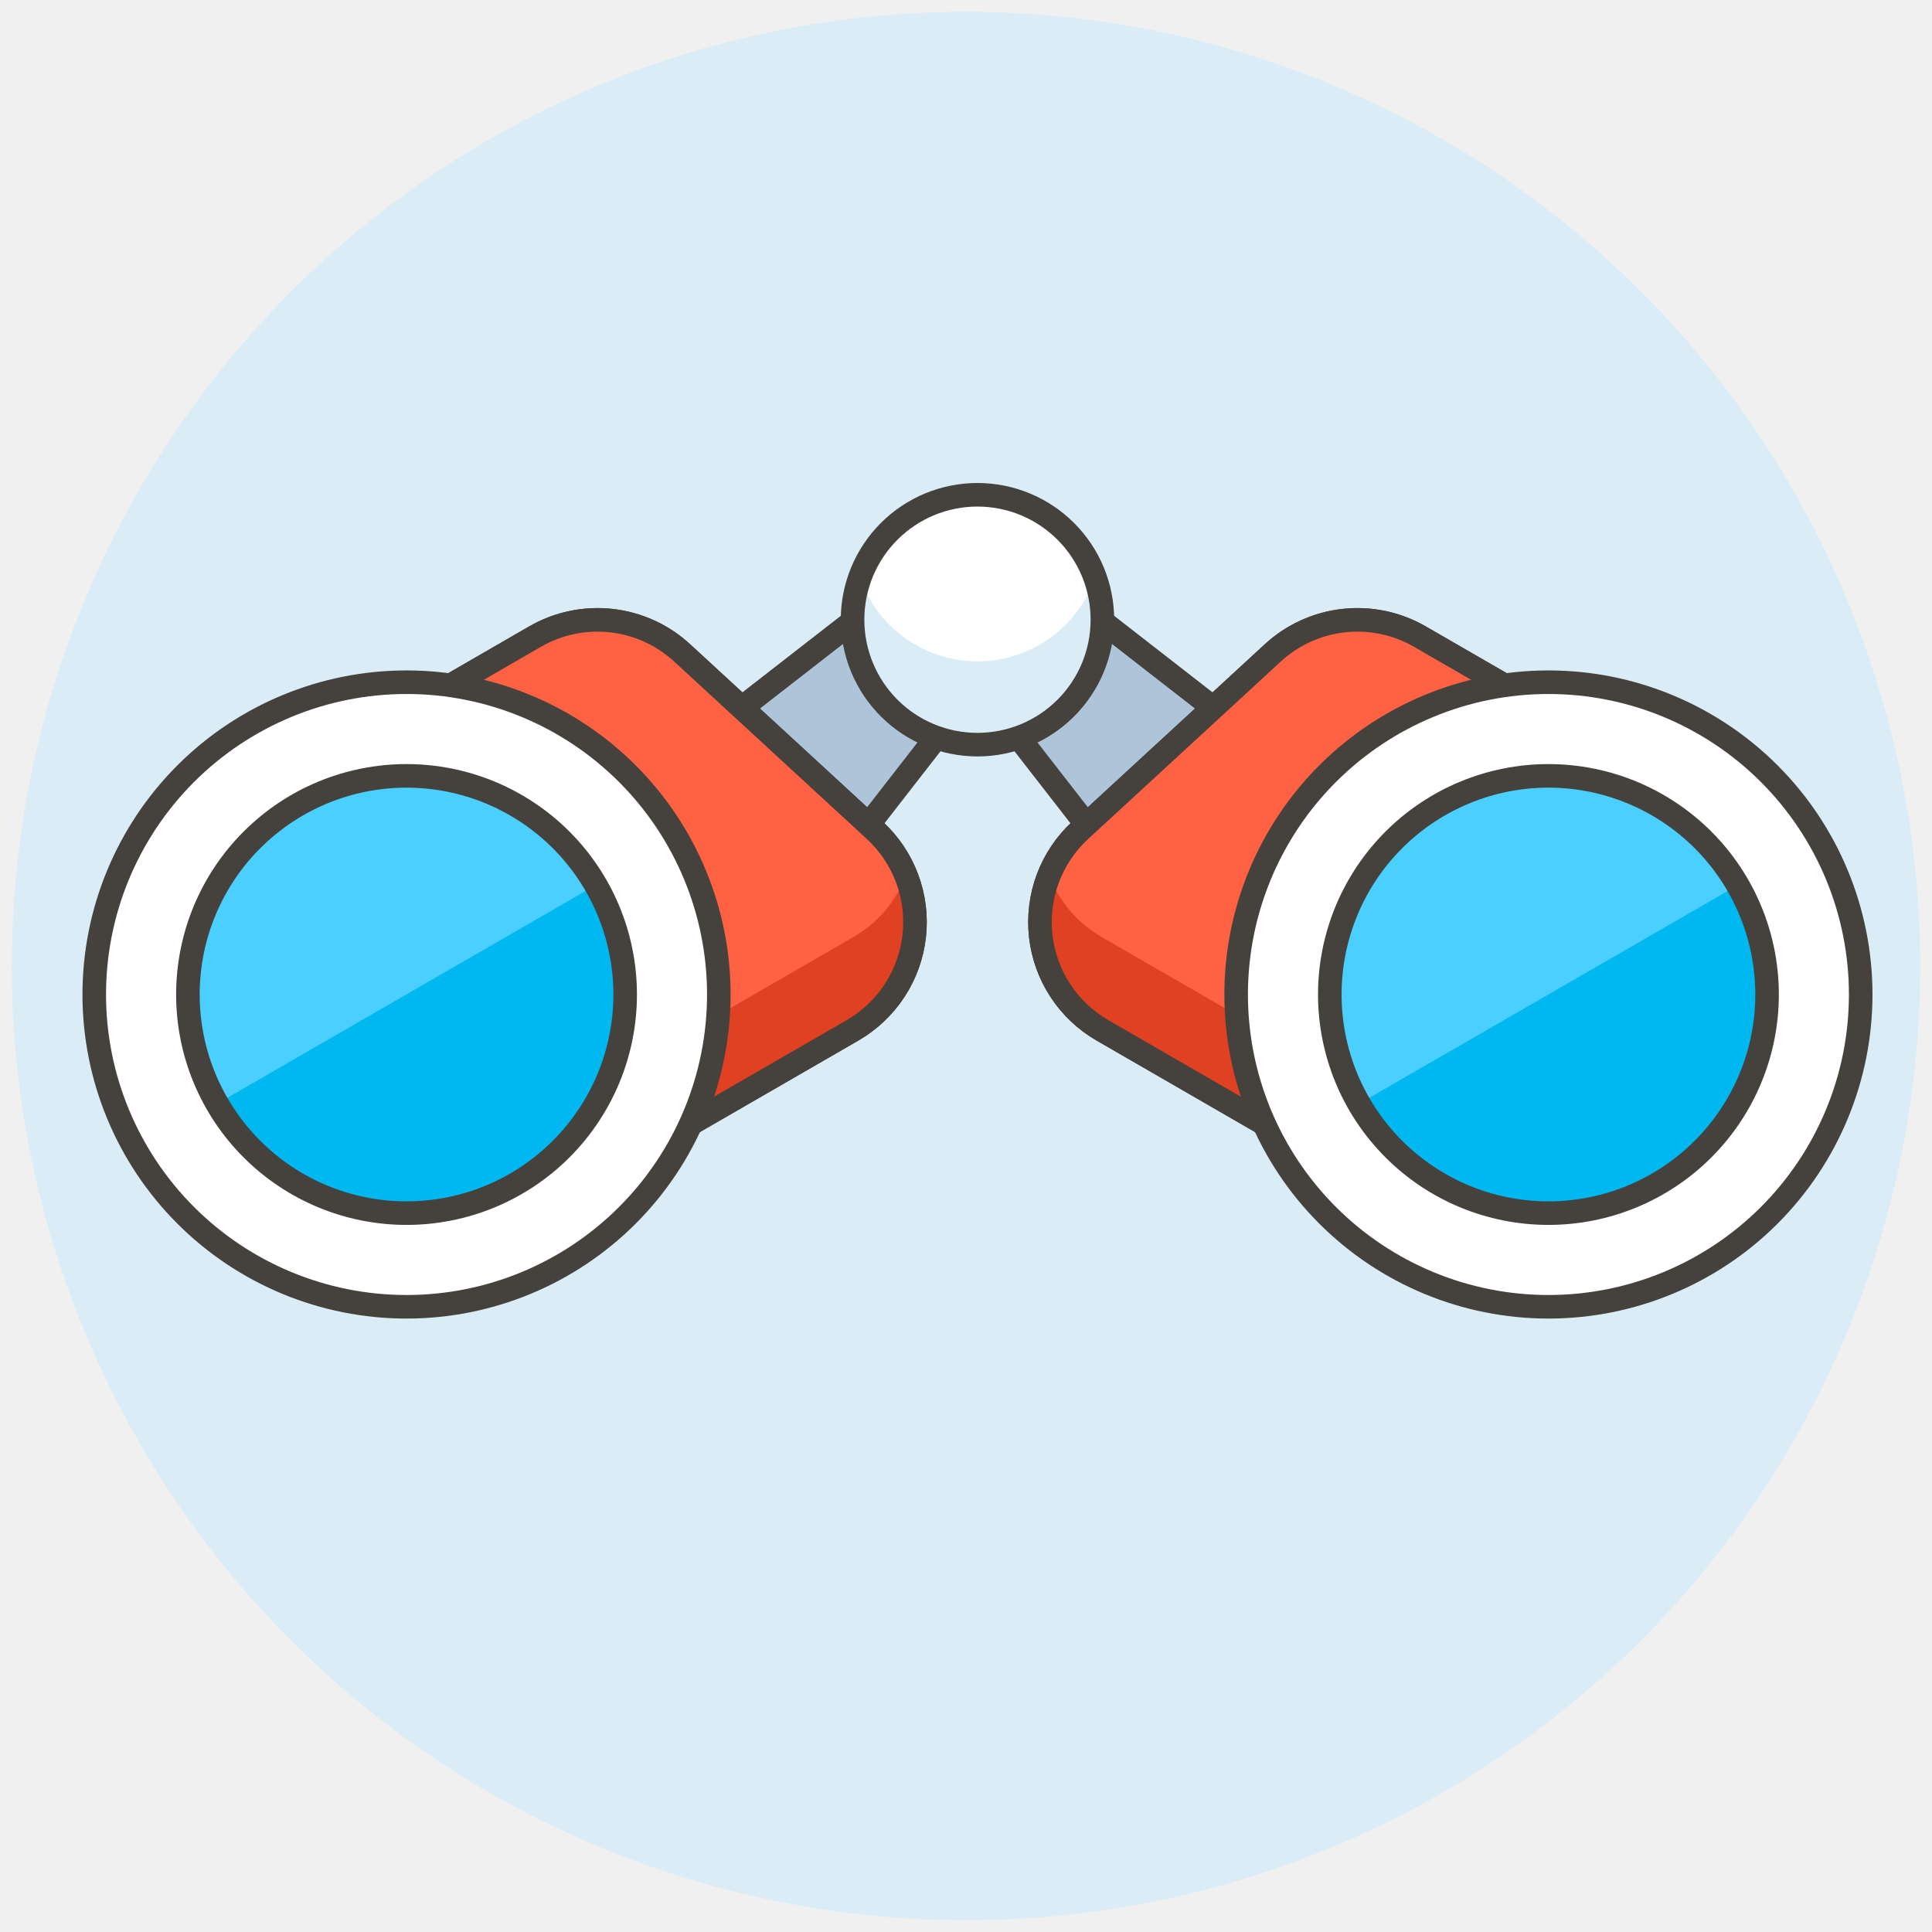
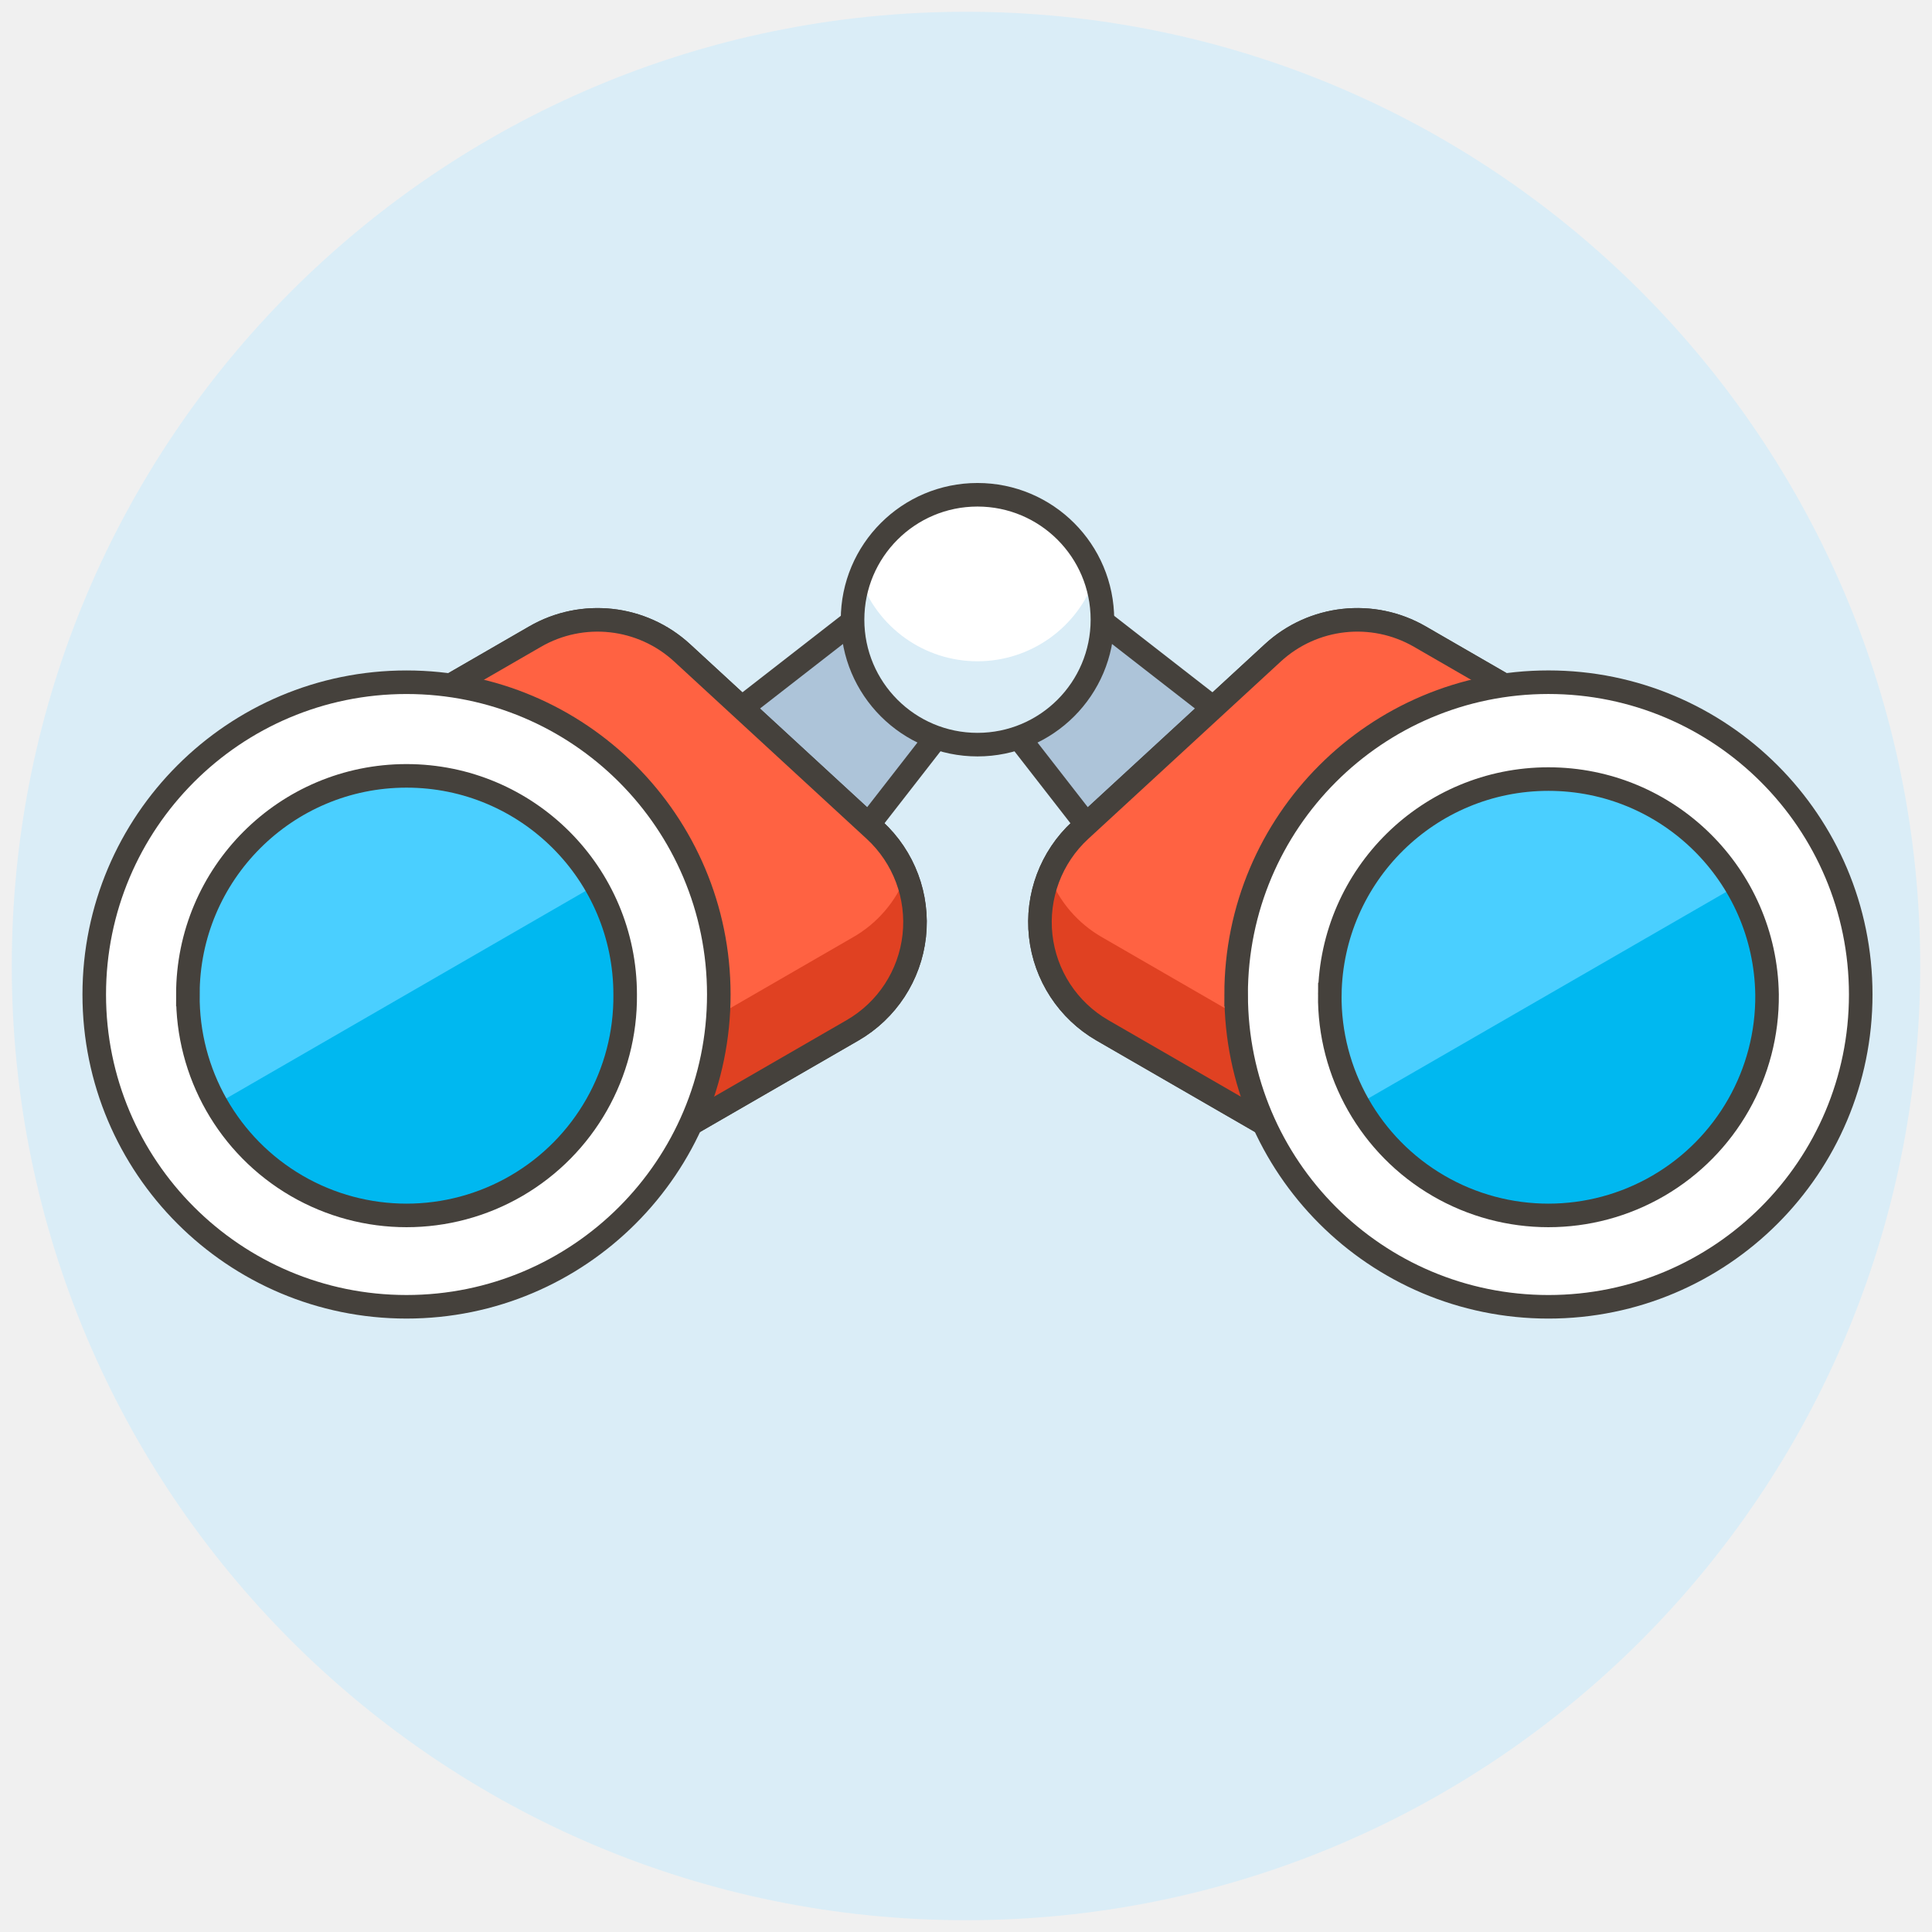
- <svg xmlns="http://www.w3.org/2000/svg" width="82" height="82" viewBox="0 0 82 82" fill="none">
-   <path d="M1 41C1 51.609 5.214 61.783 12.716 69.284C20.217 76.786 30.391 81 41 81C51.609 81 61.783 76.786 69.284 69.284C76.786 61.783 81 51.609 81 41C81 30.391 76.786 20.217 69.284 12.716C61.783 5.214 51.609 1 41 1C30.391 1 20.217 5.214 12.716 12.716C5.214 20.217 1 30.391 1 41Z" fill="#DAEDF7" stroke="#DAEDF7" />
-   <path d="M35.181 37.162L29.557 31.538L37.993 24.976L41.742 28.725L35.181 37.162Z" fill="#ADC4D9" stroke="#45413C" />
-   <path d="M22.71 27.019C23.688 26.454 24.822 26.216 25.945 26.341C27.068 26.465 28.122 26.945 28.953 27.711L37.126 35.238C37.737 35.801 38.208 36.501 38.499 37.28C38.791 38.059 38.895 38.895 38.803 39.722C38.712 40.548 38.427 41.342 37.972 42.038C37.517 42.734 36.905 43.314 36.185 43.73L24.062 50.73C22.845 51.431 21.399 51.621 20.042 51.257C18.685 50.893 17.528 50.005 16.825 48.789L11.516 39.608C11.168 39.005 10.942 38.339 10.851 37.648C10.76 36.958 10.806 36.257 10.987 35.584C11.167 34.911 11.478 34.281 11.902 33.728C12.326 33.176 12.854 32.712 13.457 32.364L22.71 27.019Z" fill="#4ACFFF" stroke="#45413C" />
-   <path d="M22.71 27.019C23.688 26.454 24.822 26.216 25.945 26.341C27.068 26.465 28.122 26.945 28.953 27.711L37.126 35.238C37.737 35.801 38.208 36.501 38.499 37.28C38.791 38.059 38.895 38.895 38.803 39.722C38.712 40.548 38.427 41.342 37.972 42.038C37.517 42.734 36.905 43.314 36.185 43.73L24.062 50.73C22.845 51.431 21.399 51.621 20.042 51.257C18.685 50.893 17.528 50.005 16.825 48.789L11.516 39.608C11.168 39.005 10.942 38.339 10.851 37.648C10.76 36.958 10.806 36.257 10.987 35.584C11.167 34.911 11.478 34.281 11.902 33.728C12.326 33.176 12.854 32.712 13.457 32.364L22.71 27.019Z" fill="#FF6242" />
-   <path d="M11.184 34.98C10.886 35.725 10.761 36.528 10.819 37.328C10.876 38.128 11.115 38.905 11.516 39.599L16.819 48.783C17.167 49.386 17.631 49.915 18.183 50.339C18.735 50.763 19.366 51.074 20.038 51.254C20.711 51.434 21.413 51.48 22.103 51.389C22.794 51.298 23.459 51.072 24.062 50.724L36.185 43.724C37.29 43.085 38.128 42.07 38.545 40.864C38.962 39.657 38.93 38.341 38.455 37.157C38.026 38.271 37.224 39.202 36.185 39.791L24.068 46.791C22.85 47.495 21.401 47.687 20.041 47.324C18.681 46.961 17.521 46.073 16.816 44.854L11.514 35.669C11.385 35.449 11.275 35.218 11.184 34.98Z" fill="#E04122" />
-   <path d="M22.71 27.019C23.688 26.454 24.822 26.216 25.945 26.341C27.068 26.465 28.122 26.945 28.953 27.711L37.126 35.238C37.737 35.801 38.208 36.501 38.499 37.28C38.791 38.059 38.895 38.895 38.803 39.722C38.712 40.548 38.427 41.342 37.972 42.038C37.517 42.734 36.905 43.314 36.185 43.73L24.062 50.73C22.845 51.431 21.399 51.621 20.042 51.257C18.685 50.893 17.528 50.005 16.825 48.789L11.516 39.608C11.168 39.005 10.942 38.339 10.851 37.648C10.76 36.958 10.806 36.257 10.987 35.584C11.167 34.911 11.478 34.281 11.902 33.728C12.326 33.176 12.854 32.712 13.457 32.364L22.71 27.019Z" stroke="#45413C" />
-   <path d="M4 42.21C4 45.725 5.396 49.096 7.882 51.582C10.368 54.068 13.739 55.464 17.254 55.464C20.77 55.464 24.141 54.068 26.627 51.582C29.112 49.096 30.509 45.725 30.509 42.21C30.509 38.694 29.112 35.323 26.627 32.837C24.141 30.352 20.77 28.955 17.254 28.955C13.739 28.955 10.368 30.352 7.882 32.837C5.396 35.323 4 38.694 4 42.21Z" fill="white" stroke="#45413C" />
-   <path d="M7.975 42.21C7.975 44.671 8.952 47.031 10.693 48.771C12.433 50.512 14.793 51.489 17.254 51.489C19.715 51.489 22.076 50.512 23.816 48.771C25.556 47.031 26.534 44.671 26.534 42.21C26.534 39.749 25.556 37.388 23.816 35.648C22.076 33.908 19.715 32.93 17.254 32.93C14.793 32.93 12.433 33.908 10.693 35.648C8.952 37.388 7.975 39.749 7.975 42.21Z" fill="#00B8F0" />
-   <path d="M9.215 46.845C8.003 44.715 7.683 42.192 8.325 39.827C8.966 37.461 10.518 35.446 12.64 34.221C14.763 32.995 17.284 32.659 19.653 33.286C22.023 33.913 24.048 35.451 25.287 37.566L9.215 46.845Z" fill="#4ACFFF" />
-   <path d="M7.975 42.21C7.975 44.671 8.952 47.031 10.693 48.771C12.433 50.512 14.793 51.489 17.254 51.489C19.715 51.489 22.076 50.512 23.816 48.771C25.556 47.031 26.534 44.671 26.534 42.21C26.534 39.749 25.556 37.388 23.816 35.648C22.076 33.908 19.715 32.93 17.254 32.93C14.793 32.93 12.433 33.908 10.693 35.648C8.952 37.388 7.975 39.749 7.975 42.21Z" stroke="#45413C" />
-   <path d="M47.793 37.162L53.417 31.538L44.981 24.976L41.232 28.725L47.793 37.162Z" fill="#ADC4D9" stroke="#45413C" />
-   <path d="M36.185 26.302C36.185 27.709 36.743 29.057 37.738 30.052C38.732 31.046 40.081 31.605 41.487 31.605C42.893 31.605 44.242 31.046 45.236 30.052C46.231 29.057 46.789 27.709 46.789 26.302C46.789 24.896 46.231 23.547 45.236 22.553C44.242 21.559 42.893 21 41.487 21C40.081 21 38.732 21.559 37.738 22.553C36.743 23.547 36.185 24.896 36.185 26.302Z" fill="white" />
-   <path d="M60.264 27.019C59.286 26.454 58.153 26.216 57.029 26.341C55.906 26.465 54.852 26.945 54.021 27.711L45.849 35.238C45.237 35.801 44.767 36.501 44.475 37.28C44.184 38.059 44.08 38.895 44.171 39.722C44.263 40.548 44.547 41.342 45.002 42.038C45.457 42.734 46.069 43.314 46.79 43.73L58.912 50.73C60.129 51.431 61.575 51.621 62.932 51.257C64.289 50.893 65.447 50.005 66.15 48.789L71.458 39.608C71.806 39.005 72.032 38.339 72.123 37.648C72.214 36.958 72.168 36.257 71.988 35.584C71.807 34.911 71.496 34.281 71.073 33.728C70.648 33.176 70.12 32.712 69.517 32.364L60.264 27.019Z" fill="#4ACFFF" stroke="#45413C" />
-   <path d="M60.264 27.019C59.286 26.454 58.153 26.216 57.029 26.341C55.906 26.465 54.852 26.945 54.021 27.711L45.849 35.238C45.237 35.801 44.767 36.501 44.475 37.28C44.184 38.059 44.08 38.895 44.171 39.722C44.263 40.548 44.547 41.342 45.002 42.038C45.457 42.734 46.069 43.314 46.79 43.73L58.912 50.73C60.129 51.431 61.575 51.621 62.932 51.257C64.289 50.893 65.447 50.005 66.15 48.789L71.458 39.608C71.806 39.005 72.032 38.339 72.123 37.648C72.214 36.958 72.168 36.257 71.988 35.584C71.807 34.911 71.496 34.281 71.073 33.728C70.648 33.176 70.12 32.712 69.517 32.364L60.264 27.019Z" fill="#FF6242" />
-   <path d="M71.79 34.98C72.088 35.725 72.213 36.528 72.156 37.328C72.098 38.128 71.859 38.905 71.458 39.599L66.155 48.783C65.452 49.999 64.295 50.887 62.938 51.251C61.581 51.615 60.135 51.425 58.918 50.724L46.795 43.724C45.69 43.085 44.852 42.07 44.435 40.864C44.018 39.657 44.05 38.341 44.526 37.157C44.954 38.271 45.756 39.202 46.795 39.791L58.912 46.791C60.13 47.495 61.579 47.687 62.939 47.324C64.299 46.961 65.459 46.073 66.164 44.854L71.466 35.669C71.593 35.449 71.701 35.218 71.79 34.98Z" fill="#E04122" />
-   <path d="M60.264 27.019C59.286 26.454 58.153 26.216 57.029 26.341C55.906 26.465 54.852 26.945 54.021 27.711L45.849 35.238C45.237 35.801 44.767 36.501 44.475 37.28C44.184 38.059 44.08 38.895 44.171 39.722C44.263 40.548 44.547 41.342 45.002 42.038C45.457 42.734 46.069 43.314 46.79 43.73L58.912 50.73C60.129 51.431 61.575 51.621 62.932 51.257C64.289 50.893 65.447 50.005 66.15 48.789L71.458 39.608C71.806 39.005 72.032 38.339 72.123 37.648C72.214 36.958 72.168 36.257 71.988 35.584C71.807 34.911 71.496 34.281 71.073 33.728C70.648 33.176 70.12 32.712 69.517 32.364L60.264 27.019Z" stroke="#45413C" />
-   <path d="M36.494 24.511C36.208 25.311 36.118 26.168 36.233 27.011C36.347 27.853 36.663 28.655 37.152 29.35C37.642 30.045 38.291 30.612 39.045 31.003C39.8 31.395 40.637 31.599 41.487 31.599C42.337 31.599 43.175 31.395 43.929 31.003C44.683 30.612 45.333 30.045 45.822 29.35C46.312 28.655 46.627 27.853 46.741 27.011C46.856 26.168 46.766 25.311 46.48 24.511C46.121 25.549 45.447 26.45 44.552 27.088C43.657 27.726 42.586 28.068 41.487 28.068C40.388 28.068 39.317 27.726 38.422 27.088C37.527 26.45 36.853 25.549 36.494 24.511Z" fill="#DAEDF7" />
-   <path d="M36.185 26.302C36.185 27.709 36.743 29.057 37.738 30.052C38.732 31.046 40.081 31.605 41.487 31.605C42.893 31.605 44.242 31.046 45.236 30.052C46.231 29.057 46.789 27.709 46.789 26.302C46.789 24.896 46.231 23.547 45.236 22.553C44.242 21.559 42.893 21 41.487 21C40.081 21 38.732 21.559 37.738 22.553C36.743 23.547 36.185 24.896 36.185 26.302Z" stroke="#45413C" />
-   <path d="M52.466 42.21C52.466 45.725 53.862 49.096 56.348 51.582C58.834 54.068 62.205 55.464 65.72 55.464C69.235 55.464 72.607 54.068 75.092 51.582C77.578 49.096 78.974 45.725 78.974 42.21C78.974 38.694 77.578 35.323 75.092 32.837C72.607 30.352 69.235 28.955 65.72 28.955C62.205 28.955 58.834 30.352 56.348 32.837C53.862 35.323 52.466 38.694 52.466 42.21Z" fill="white" stroke="#45413C" />
-   <path d="M56.441 42.21C56.441 44.671 57.418 47.031 59.158 48.771C60.899 50.512 63.259 51.489 65.72 51.489C68.181 51.489 70.541 50.512 72.282 48.771C74.022 47.031 75 44.671 75 42.21C75 39.749 74.022 37.388 72.282 35.648C70.541 33.908 68.181 32.93 65.72 32.93C63.259 32.93 60.899 33.908 59.158 35.648C57.418 37.388 56.441 39.749 56.441 42.21Z" fill="#00B8F0" />
-   <path d="M57.684 46.845C56.454 44.714 56.121 42.18 56.759 39.803C57.396 37.426 58.952 35.4 61.084 34.169C63.216 32.939 65.749 32.606 68.126 33.244C70.503 33.882 72.53 35.438 73.76 37.569L57.684 46.845Z" fill="#4ACFFF" />
-   <path d="M56.441 42.21C56.441 44.671 57.418 47.031 59.158 48.771C60.899 50.512 63.259 51.489 65.72 51.489C68.181 51.489 70.541 50.512 72.282 48.771C74.022 47.031 75 44.671 75 42.21C75 39.749 74.022 37.388 72.282 35.648C70.541 33.908 68.181 32.93 65.72 32.93C63.259 32.93 60.899 33.908 59.158 35.648C57.418 37.388 56.441 39.749 56.441 42.21Z" stroke="#45413C" />
+ <svg xmlns="http://www.w3.org/2000/svg" width="82" height="82" fill="none" viewBox="0 0 82 82">
+   <path fill="#daedf7" stroke="#daedf7" d="M1 41a40 40 0 1 0 80 0 40 40 0 0 0-80 0Z" />
+   <path fill="#adc4d9" stroke="#45413c" d="m35.18 37.162-5.623-5.624 8.436-6.562 3.75 3.75z" />
+   <path fill="#4acfff" stroke="#45413c" d="M22.71 27.02a5.3 5.3 0 0 1 6.243.69l8.173 7.528a5.303 5.303 0 0 1-.941 8.492l-12.123 7a5.303 5.303 0 0 1-7.237-1.941l-5.309-9.181a5.304 5.304 0 0 1 1.941-7.244z" />
+   <path fill="#ff6242" d="M22.71 27.02a5.3 5.3 0 0 1 6.243.69l8.173 7.528a5.303 5.303 0 0 1-.941 8.492l-12.123 7a5.303 5.303 0 0 1-7.237-1.941l-5.309-9.181a5.304 5.304 0 0 1 1.941-7.244z" />
+   <path fill="#e04122" d="M11.184 34.98a5.3 5.3 0 0 0 .332 4.62l5.303 9.183a5.303 5.303 0 0 0 7.243 1.941l12.123-7a5.3 5.3 0 0 0 2.27-6.567 5.15 5.15 0 0 1-2.27 2.634l-12.117 7a5.31 5.31 0 0 1-7.252-1.937l-5.302-9.185a4.6 4.6 0 0 1-.33-.688" />
+   <path stroke="#45413c" d="M22.71 27.02a5.3 5.3 0 0 1 6.243.69l8.173 7.528a5.303 5.303 0 0 1-.941 8.492l-12.123 7a5.303 5.303 0 0 1-7.237-1.941l-5.309-9.181a5.304 5.304 0 0 1 1.941-7.244z" />
+   <path fill="#fff" stroke="#45413c" d="M4 42.21a13.254 13.254 0 1 0 26.508 0A13.254 13.254 0 0 0 4 42.21Z" />
+   <path fill="#00b8f0" d="M7.975 42.21a9.28 9.28 0 1 0 18.559 0 9.28 9.28 0 0 0-18.56 0" />
+   <path fill="#4acfff" d="M9.215 46.845a9.28 9.28 0 0 1 16.072-9.28z" />
+   <path stroke="#45413c" d="M7.975 42.21a9.28 9.28 0 1 0 18.559 0 9.28 9.28 0 0 0-18.56 0Z" />
+   <path fill="#adc4d9" stroke="#45413c" d="m47.793 37.162 5.624-5.624-8.436-6.562-3.749 3.75z" />
+   <path fill="#fff" d="M36.185 26.302a5.302 5.302 0 1 0 10.605 0 5.302 5.302 0 0 0-10.605 0" />
+   <path fill="#4acfff" stroke="#45413c" d="M60.265 27.02a5.3 5.3 0 0 0-6.244.69l-8.172 7.528a5.303 5.303 0 0 0 .94 8.492l12.123 7a5.303 5.303 0 0 0 7.238-1.941l5.308-9.181a5.3 5.3 0 0 0-1.941-7.244z" />
+   <path fill="#ff6242" d="M60.265 27.02a5.3 5.3 0 0 0-6.244.69l-8.172 7.528a5.303 5.303 0 0 0 .94 8.492l12.123 7a5.303 5.303 0 0 0 7.238-1.941l5.308-9.181a5.3 5.3 0 0 0-1.941-7.244z" />
+   <path fill="#e04122" d="M71.79 34.98a5.3 5.3 0 0 1-.332 4.62l-5.303 9.183a5.303 5.303 0 0 1-7.237 1.941l-12.123-7a5.3 5.3 0 0 1-2.27-6.567 5.15 5.15 0 0 0 2.27 2.634l12.117 7a5.31 5.31 0 0 0 7.252-1.937l5.302-9.185q.19-.33.324-.688" />
+   <path stroke="#45413c" d="M60.265 27.02a5.3 5.3 0 0 0-6.244.69l-8.172 7.528a5.303 5.303 0 0 0 .94 8.492l12.123 7a5.303 5.303 0 0 0 7.238-1.941l5.308-9.181a5.3 5.3 0 0 0-1.941-7.244z" />
+   <path fill="#daedf7" d="M36.494 24.51a5.302 5.302 0 1 0 9.986 0 5.283 5.283 0 0 1-9.986 0" />
+   <path stroke="#45413c" d="M36.185 26.302a5.302 5.302 0 1 0 10.605 0 5.302 5.302 0 0 0-10.605 0Z" />
+   <path fill="#fff" stroke="#45413c" d="M52.466 42.21a13.254 13.254 0 1 0 26.509 0 13.254 13.254 0 0 0-26.51 0Z" />
+   <path fill="#00b8f0" d="M56.44 42.21a9.28 9.28 0 1 0 18.559 0 9.28 9.28 0 0 0-18.558 0" />
+   <path fill="#4acfff" d="M57.684 46.845A9.28 9.28 0 1 1 73.76 37.57z" />
+   <path stroke="#45413c" d="M56.44 42.21a9.28 9.28 0 1 0 18.559 0 9.28 9.28 0 0 0-18.558 0Z" />
</svg>
